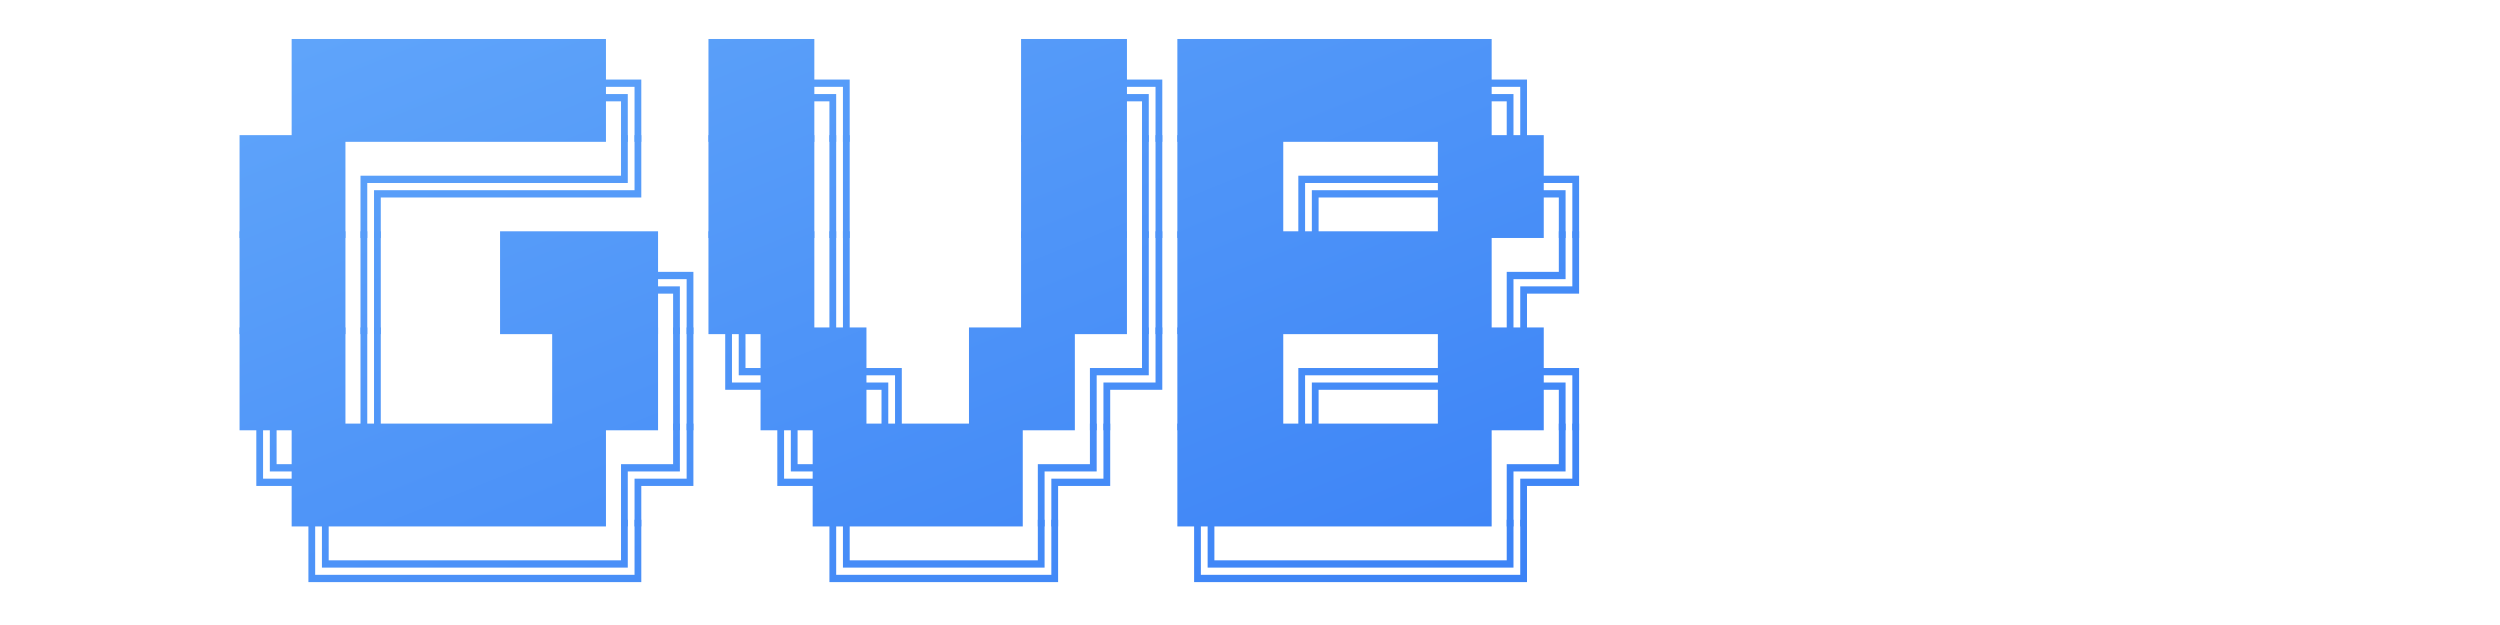
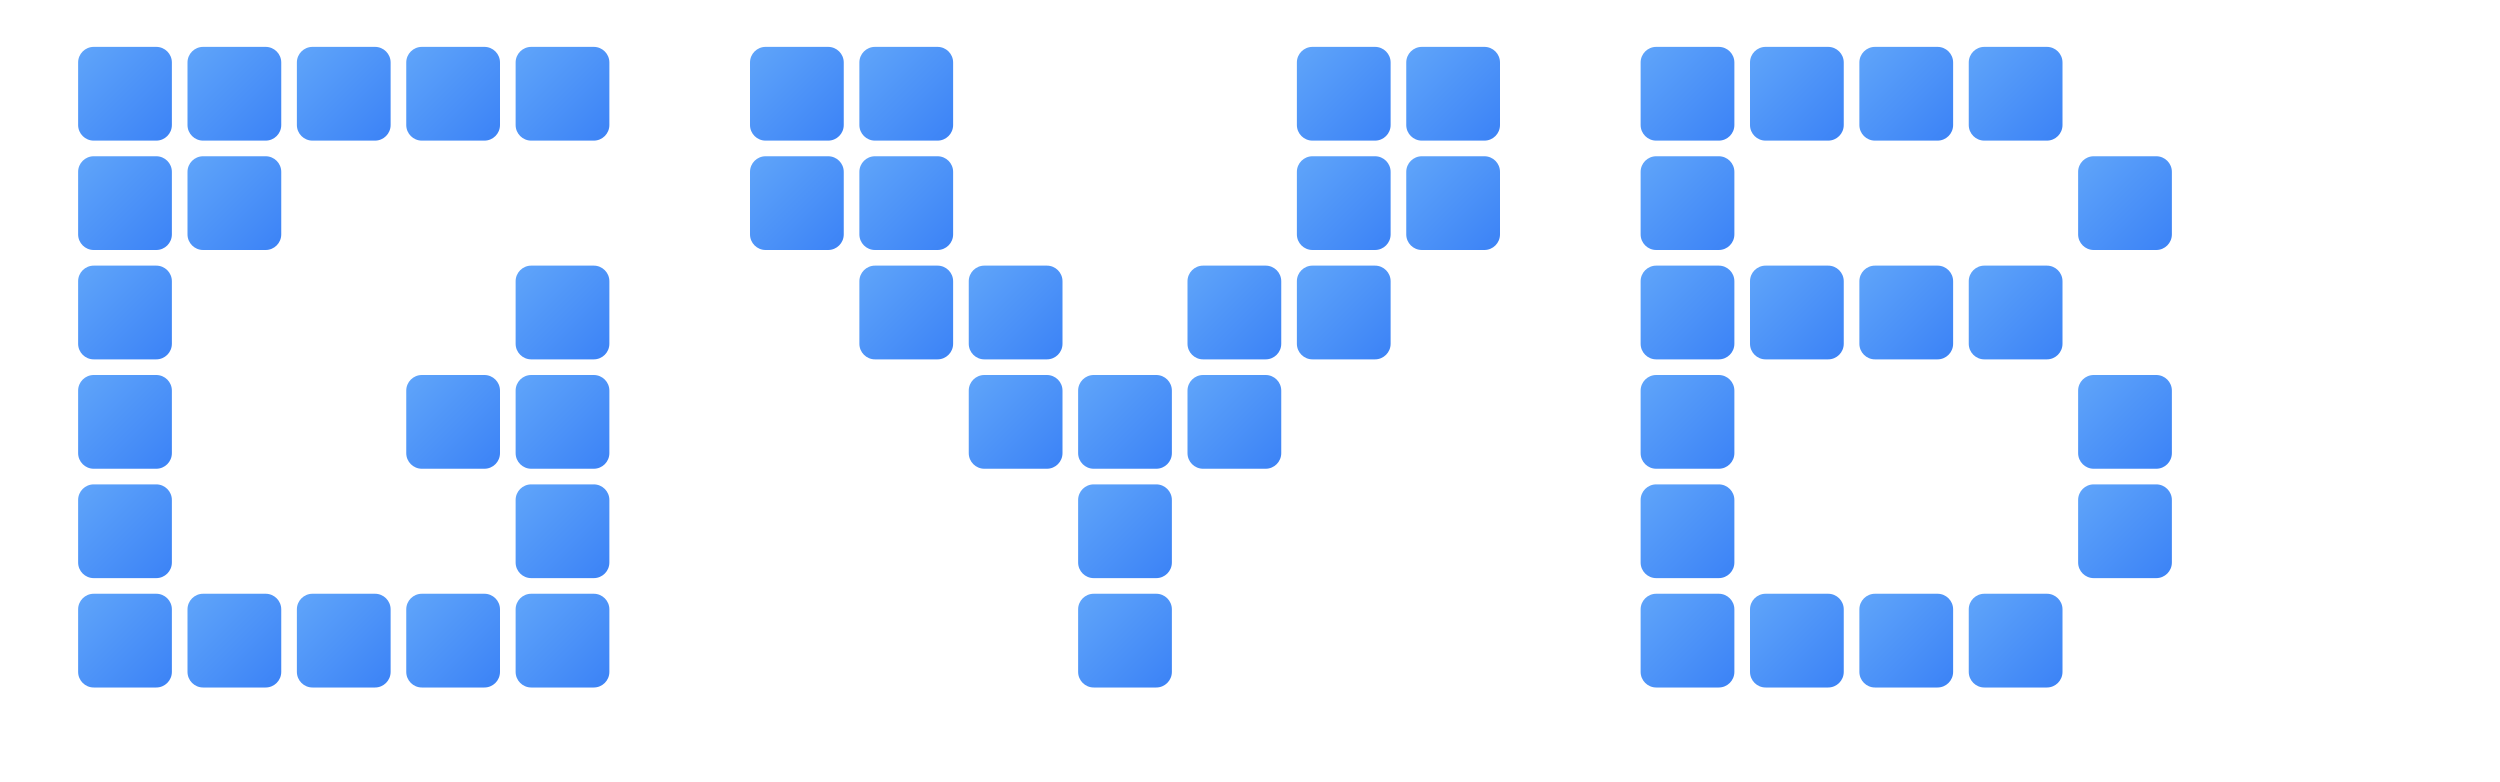
- <svg xmlns="http://www.w3.org/2000/svg" viewBox="0 0 520 130" width="520" height="130">
+ <svg xmlns="http://www.w3.org/2000/svg" viewBox="0 0 320 100" width="320" height="100">
  <defs>
    <linearGradient id="blue" x1="0%" y1="0%" x2="100%" y2="100%">
      <stop offset="0%" style="stop-color:#60a5fa" />
      <stop offset="100%" style="stop-color:#3b82f6" />
    </linearGradient>
  </defs>
-   <text fill="url(#blue)" font-family="'SF Mono','Fira Code','Cascadia Code','Menlo','Consolas',monospace" font-size="18" font-weight="bold" xml:space="preserve">
-     <tspan x="50" y="25"> ██████╗ ██╗   ██╗██████╗ </tspan>
-     <tspan x="50" y="45">██╔════╝ ██║   ██║██╔══██╗</tspan>
-     <tspan x="50" y="65">██║  ███╗██║   ██║██████╔╝</tspan>
-     <tspan x="50" y="85">██║   ██║╚██╗ ██╔╝██╔══██╗</tspan>
-     <tspan x="50" y="105">╚██████╔╝ ╚████╔╝ ██████╔╝</tspan>
-     <tspan x="50" y="125"> ╚═════╝   ╚═══╝  ╚═════╝ </tspan>
-   </text>
+   <g fill="url(#blue)">
+     <rect x="10" y="6" width="12" height="12" rx="2" />
+     <rect x="24" y="6" width="12" height="12" rx="2" />
+     <rect x="38" y="6" width="12" height="12" rx="2" />
+     <rect x="52" y="6" width="12" height="12" rx="2" />
+     <rect x="66" y="6" width="12" height="12" rx="2" />
+     <rect x="10" y="20" width="12" height="12" rx="2" />
+     <rect x="24" y="20" width="12" height="12" rx="2" />
+     <rect x="10" y="34" width="12" height="12" rx="2" />
+     <rect x="10" y="48" width="12" height="12" rx="2" />
+     <rect x="52" y="48" width="12" height="12" rx="2" />
+     <rect x="66" y="48" width="12" height="12" rx="2" />
+     <rect x="10" y="62" width="12" height="12" rx="2" />
+     <rect x="66" y="34" width="12" height="12" rx="2" />
+     <rect x="66" y="62" width="12" height="12" rx="2" />
+     <rect x="10" y="76" width="12" height="12" rx="2" />
+     <rect x="24" y="76" width="12" height="12" rx="2" />
+     <rect x="38" y="76" width="12" height="12" rx="2" />
+     <rect x="52" y="76" width="12" height="12" rx="2" />
+     <rect x="66" y="76" width="12" height="12" rx="2" />
+     <rect x="96" y="6" width="12" height="12" rx="2" />
+     <rect x="110" y="6" width="12" height="12" rx="2" />
+     <rect x="166" y="6" width="12" height="12" rx="2" />
+     <rect x="180" y="6" width="12" height="12" rx="2" />
+     <rect x="96" y="20" width="12" height="12" rx="2" />
+     <rect x="110" y="20" width="12" height="12" rx="2" />
+     <rect x="166" y="20" width="12" height="12" rx="2" />
+     <rect x="180" y="20" width="12" height="12" rx="2" />
+     <rect x="110" y="34" width="12" height="12" rx="2" />
+     <rect x="124" y="34" width="12" height="12" rx="2" />
+     <rect x="152" y="34" width="12" height="12" rx="2" />
+     <rect x="166" y="34" width="12" height="12" rx="2" />
+     <rect x="124" y="48" width="12" height="12" rx="2" />
+     <rect x="138" y="48" width="12" height="12" rx="2" />
+     <rect x="152" y="48" width="12" height="12" rx="2" />
+     <rect x="138" y="62" width="12" height="12" rx="2" />
+     <rect x="138" y="76" width="12" height="12" rx="2" />
+     <rect x="210" y="6" width="12" height="12" rx="2" />
+     <rect x="224" y="6" width="12" height="12" rx="2" />
+     <rect x="238" y="6" width="12" height="12" rx="2" />
+     <rect x="252" y="6" width="12" height="12" rx="2" />
+     <rect x="210" y="20" width="12" height="12" rx="2" />
+     <rect x="266" y="20" width="12" height="12" rx="2" />
+     <rect x="210" y="34" width="12" height="12" rx="2" />
+     <rect x="224" y="34" width="12" height="12" rx="2" />
+     <rect x="238" y="34" width="12" height="12" rx="2" />
+     <rect x="252" y="34" width="12" height="12" rx="2" />
+     <rect x="210" y="48" width="12" height="12" rx="2" />
+     <rect x="266" y="48" width="12" height="12" rx="2" />
+     <rect x="210" y="62" width="12" height="12" rx="2" />
+     <rect x="266" y="62" width="12" height="12" rx="2" />
+     <rect x="210" y="76" width="12" height="12" rx="2" />
+     <rect x="224" y="76" width="12" height="12" rx="2" />
+     <rect x="238" y="76" width="12" height="12" rx="2" />
+     <rect x="252" y="76" width="12" height="12" rx="2" />
+   </g>
</svg>
